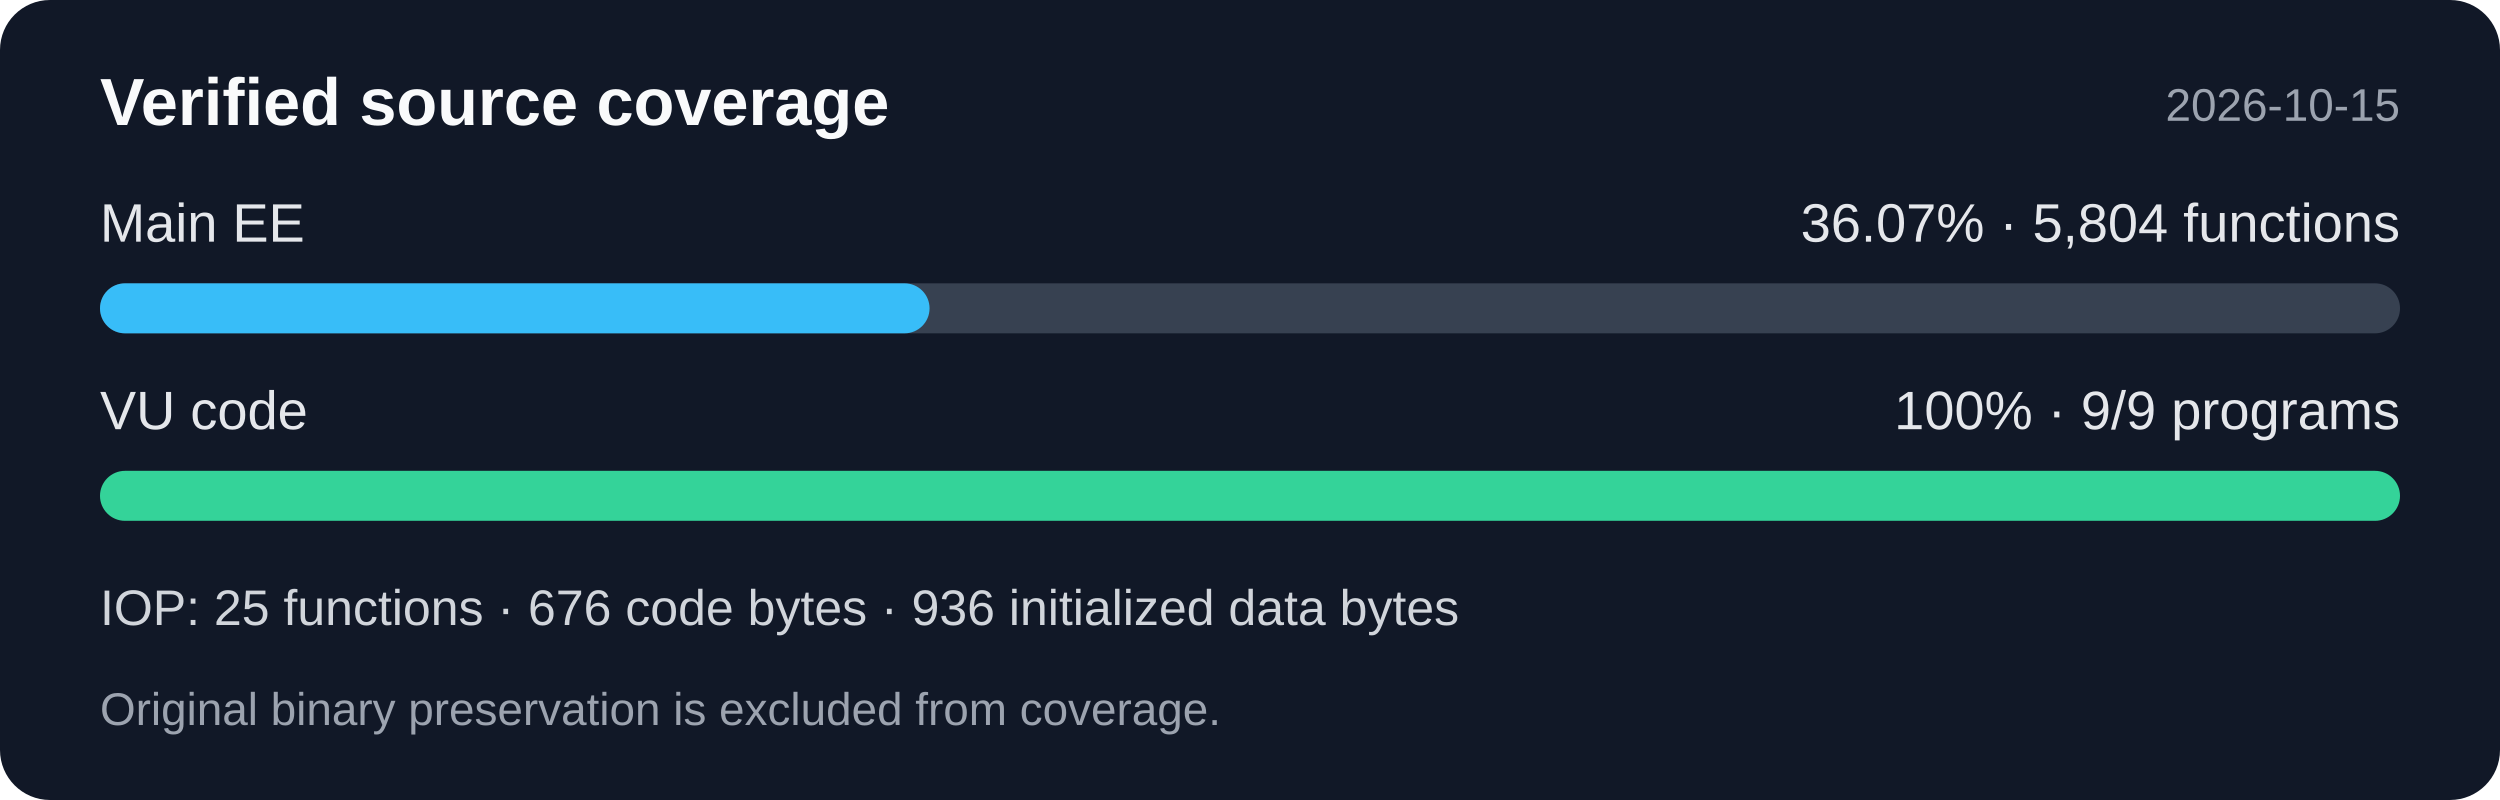
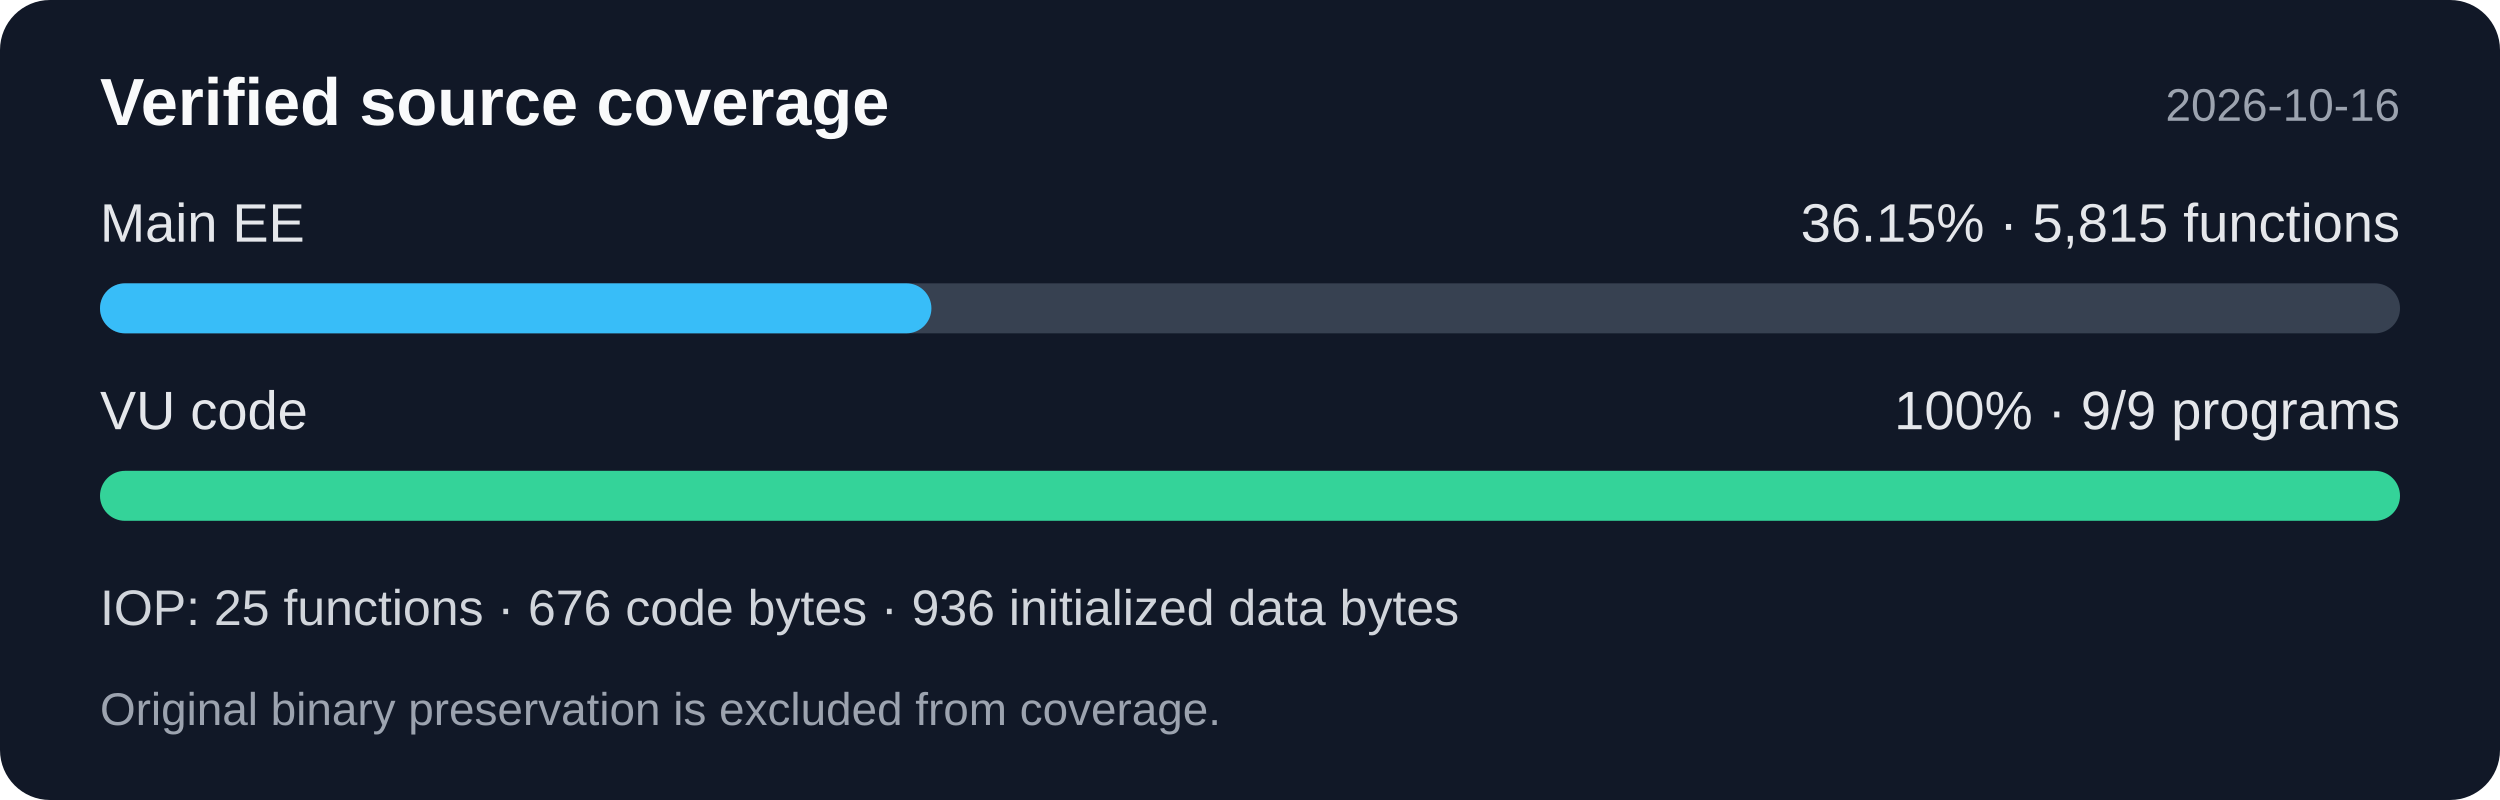
<svg xmlns="http://www.w3.org/2000/svg" width="600" height="192" viewBox="0 0 600 192" role="img" aria-labelledby="title desc">
  <rect width="600" height="192" rx="12" fill="#111827" />
  <g font-family="Segoe UI,Arial,sans-serif">
    <text x="24" y="30" fill="#f9fafb" font-size="16" font-weight="600">Verified source coverage</text>
-     <text x="576" y="29" fill="#9ca3af" font-size="11" text-anchor="end">2026-10-15</text>
+     <text x="576" y="29" fill="#9ca3af" font-size="11" text-anchor="end">2026-10-16</text>
    <text x="24" y="58" fill="#e5e7eb" font-size="13">Main EE</text>
-     <text x="576" y="58" fill="#e5e7eb" font-size="13" text-anchor="end">36.07% · 5,804 functions</text>
+     <text x="576" y="58" fill="#e5e7eb" font-size="13" text-anchor="end">36.15% · 5,815 functions</text>
    <rect x="24" y="68" width="552" height="12" rx="6" fill="#374151" />
-     <rect x="24" y="68" width="199.095" height="12" rx="6" fill="#38bdf8" />
+     <rect x="24" y="68" width="199.54" height="12" rx="6" fill="#38bdf8" />
    <text x="24" y="103" fill="#e5e7eb" font-size="13">VU code</text>
    <text x="576" y="103" fill="#e5e7eb" font-size="13" text-anchor="end">100% · 9/9 programs</text>
    <rect x="24" y="113" width="552" height="12" rx="6" fill="#34d399" />
    <text x="24" y="150" fill="#d1d5db" font-size="12">IOP: 25 functions · 676 code bytes · 936 initialized data bytes</text>
    <text x="24" y="174" fill="#9ca3af" font-size="11">Original binary preservation is excluded from coverage.</text>
  </g>
</svg>
